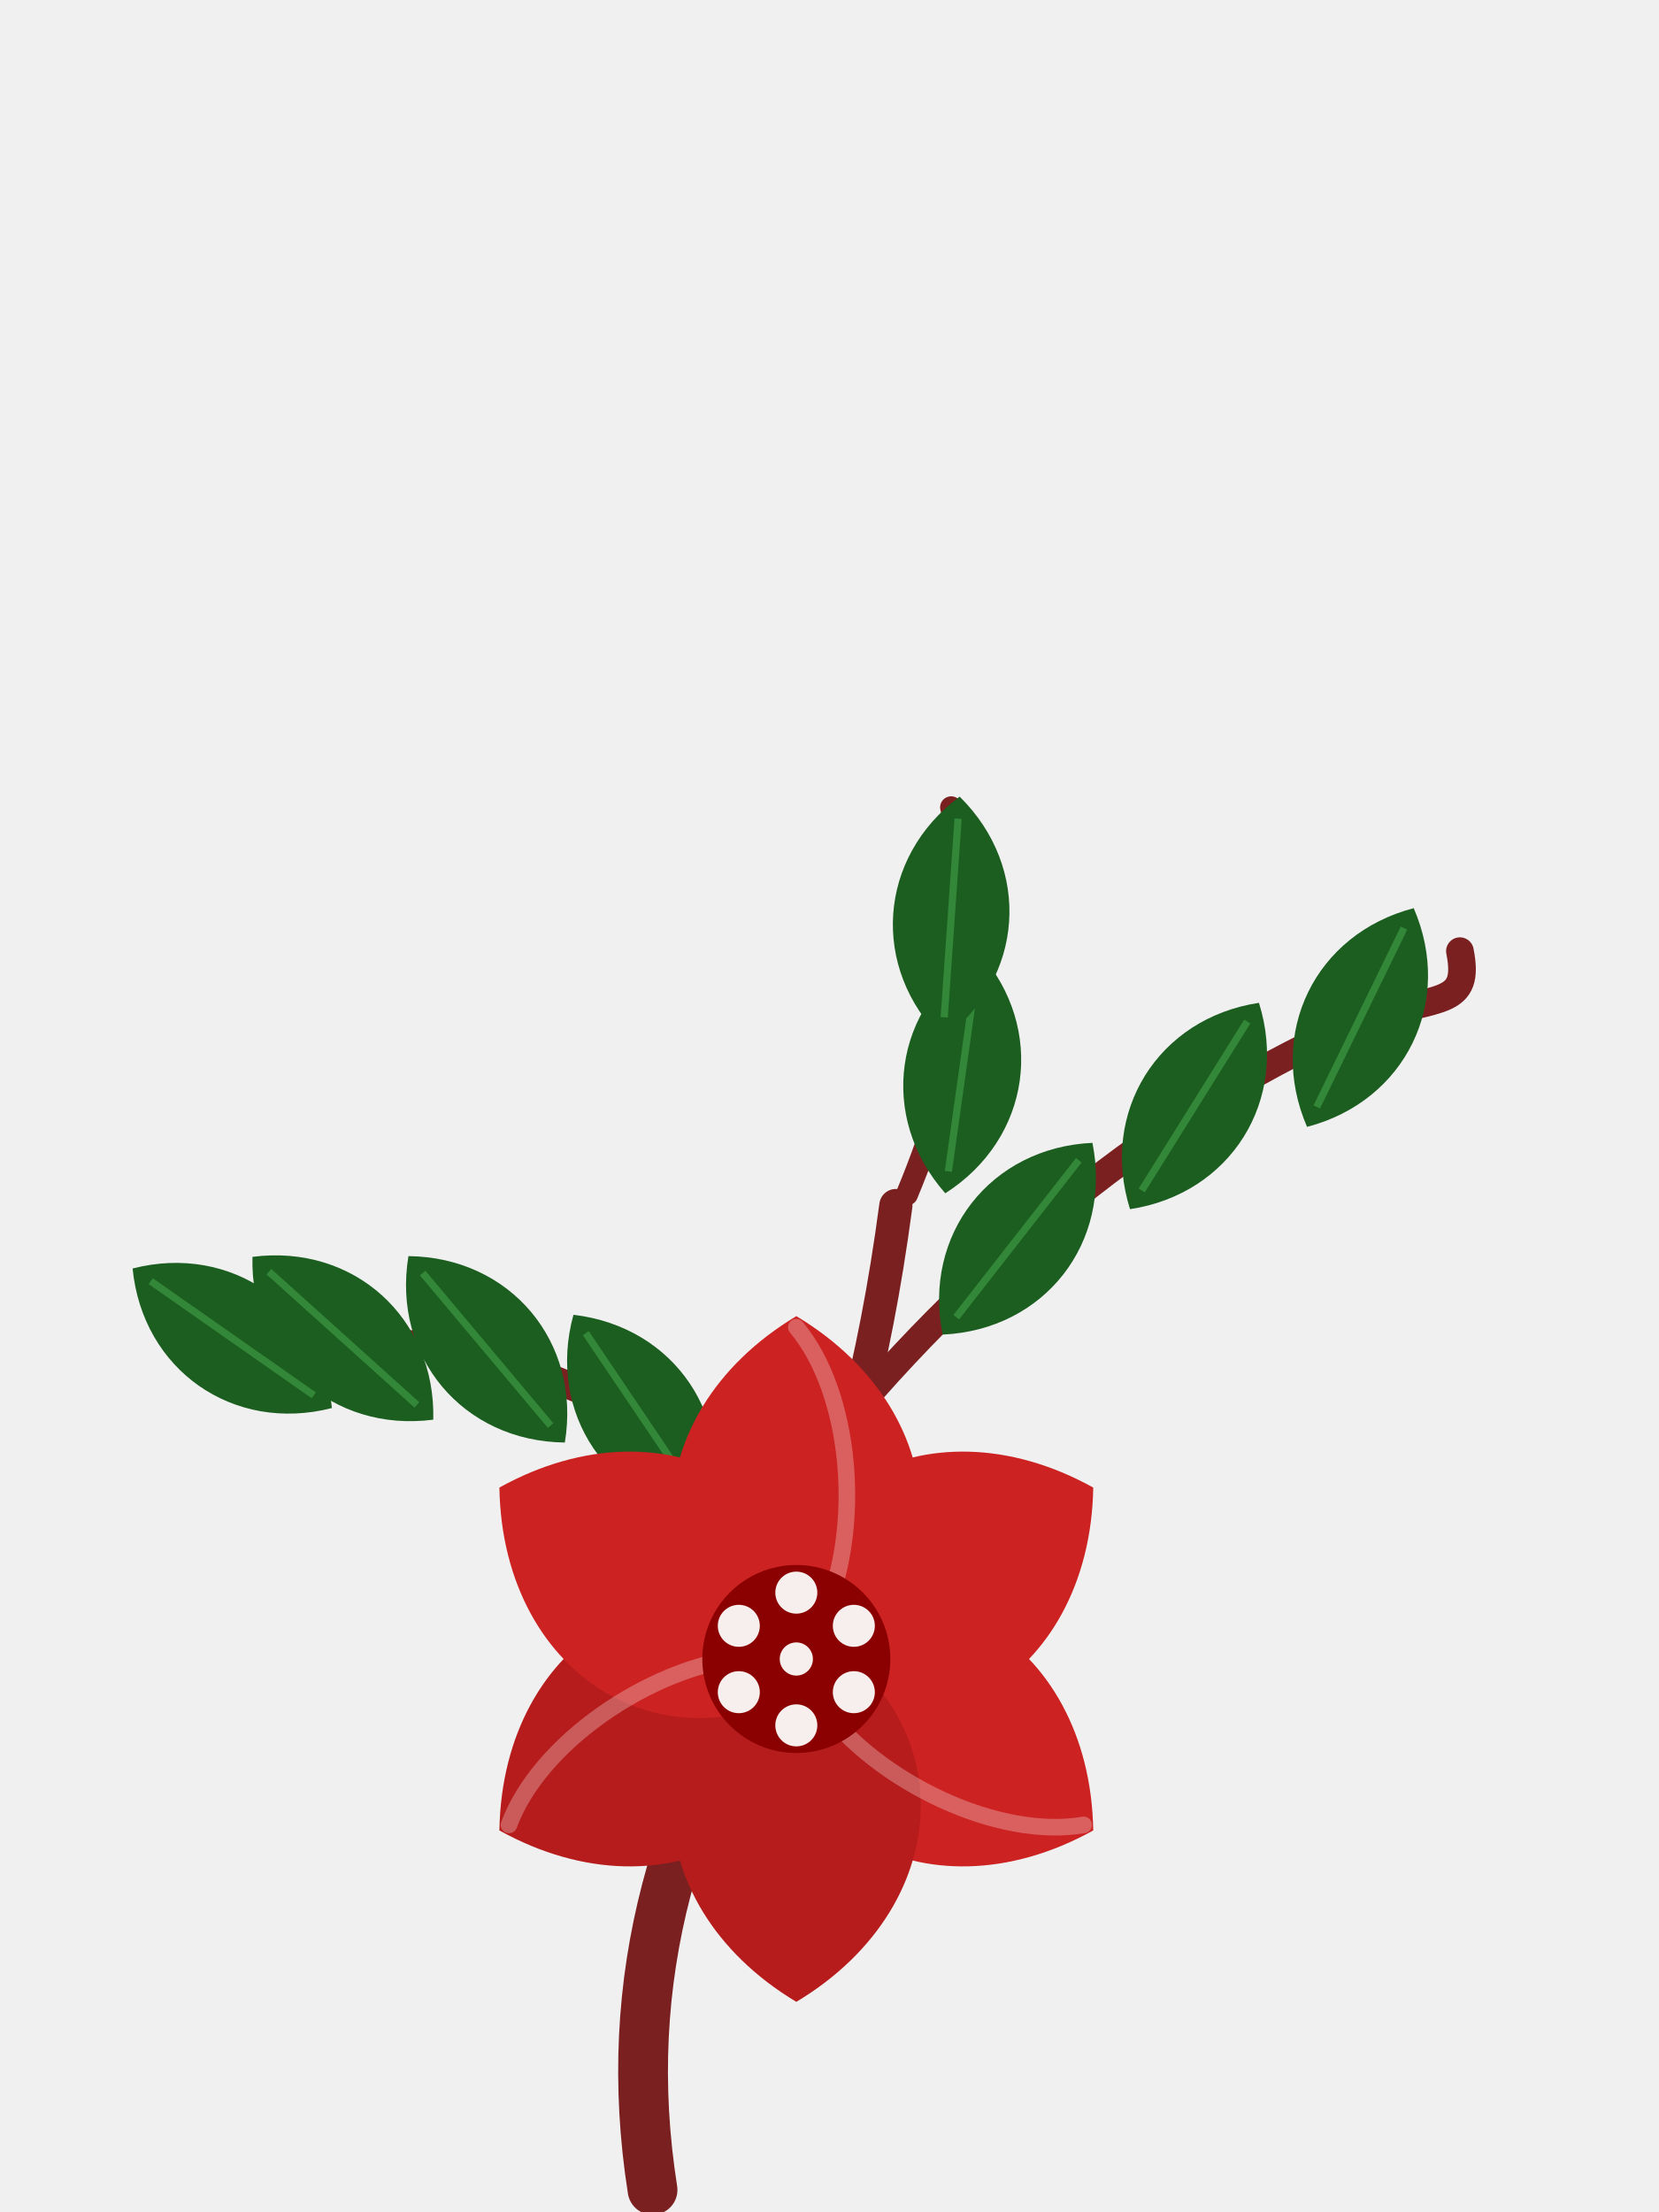
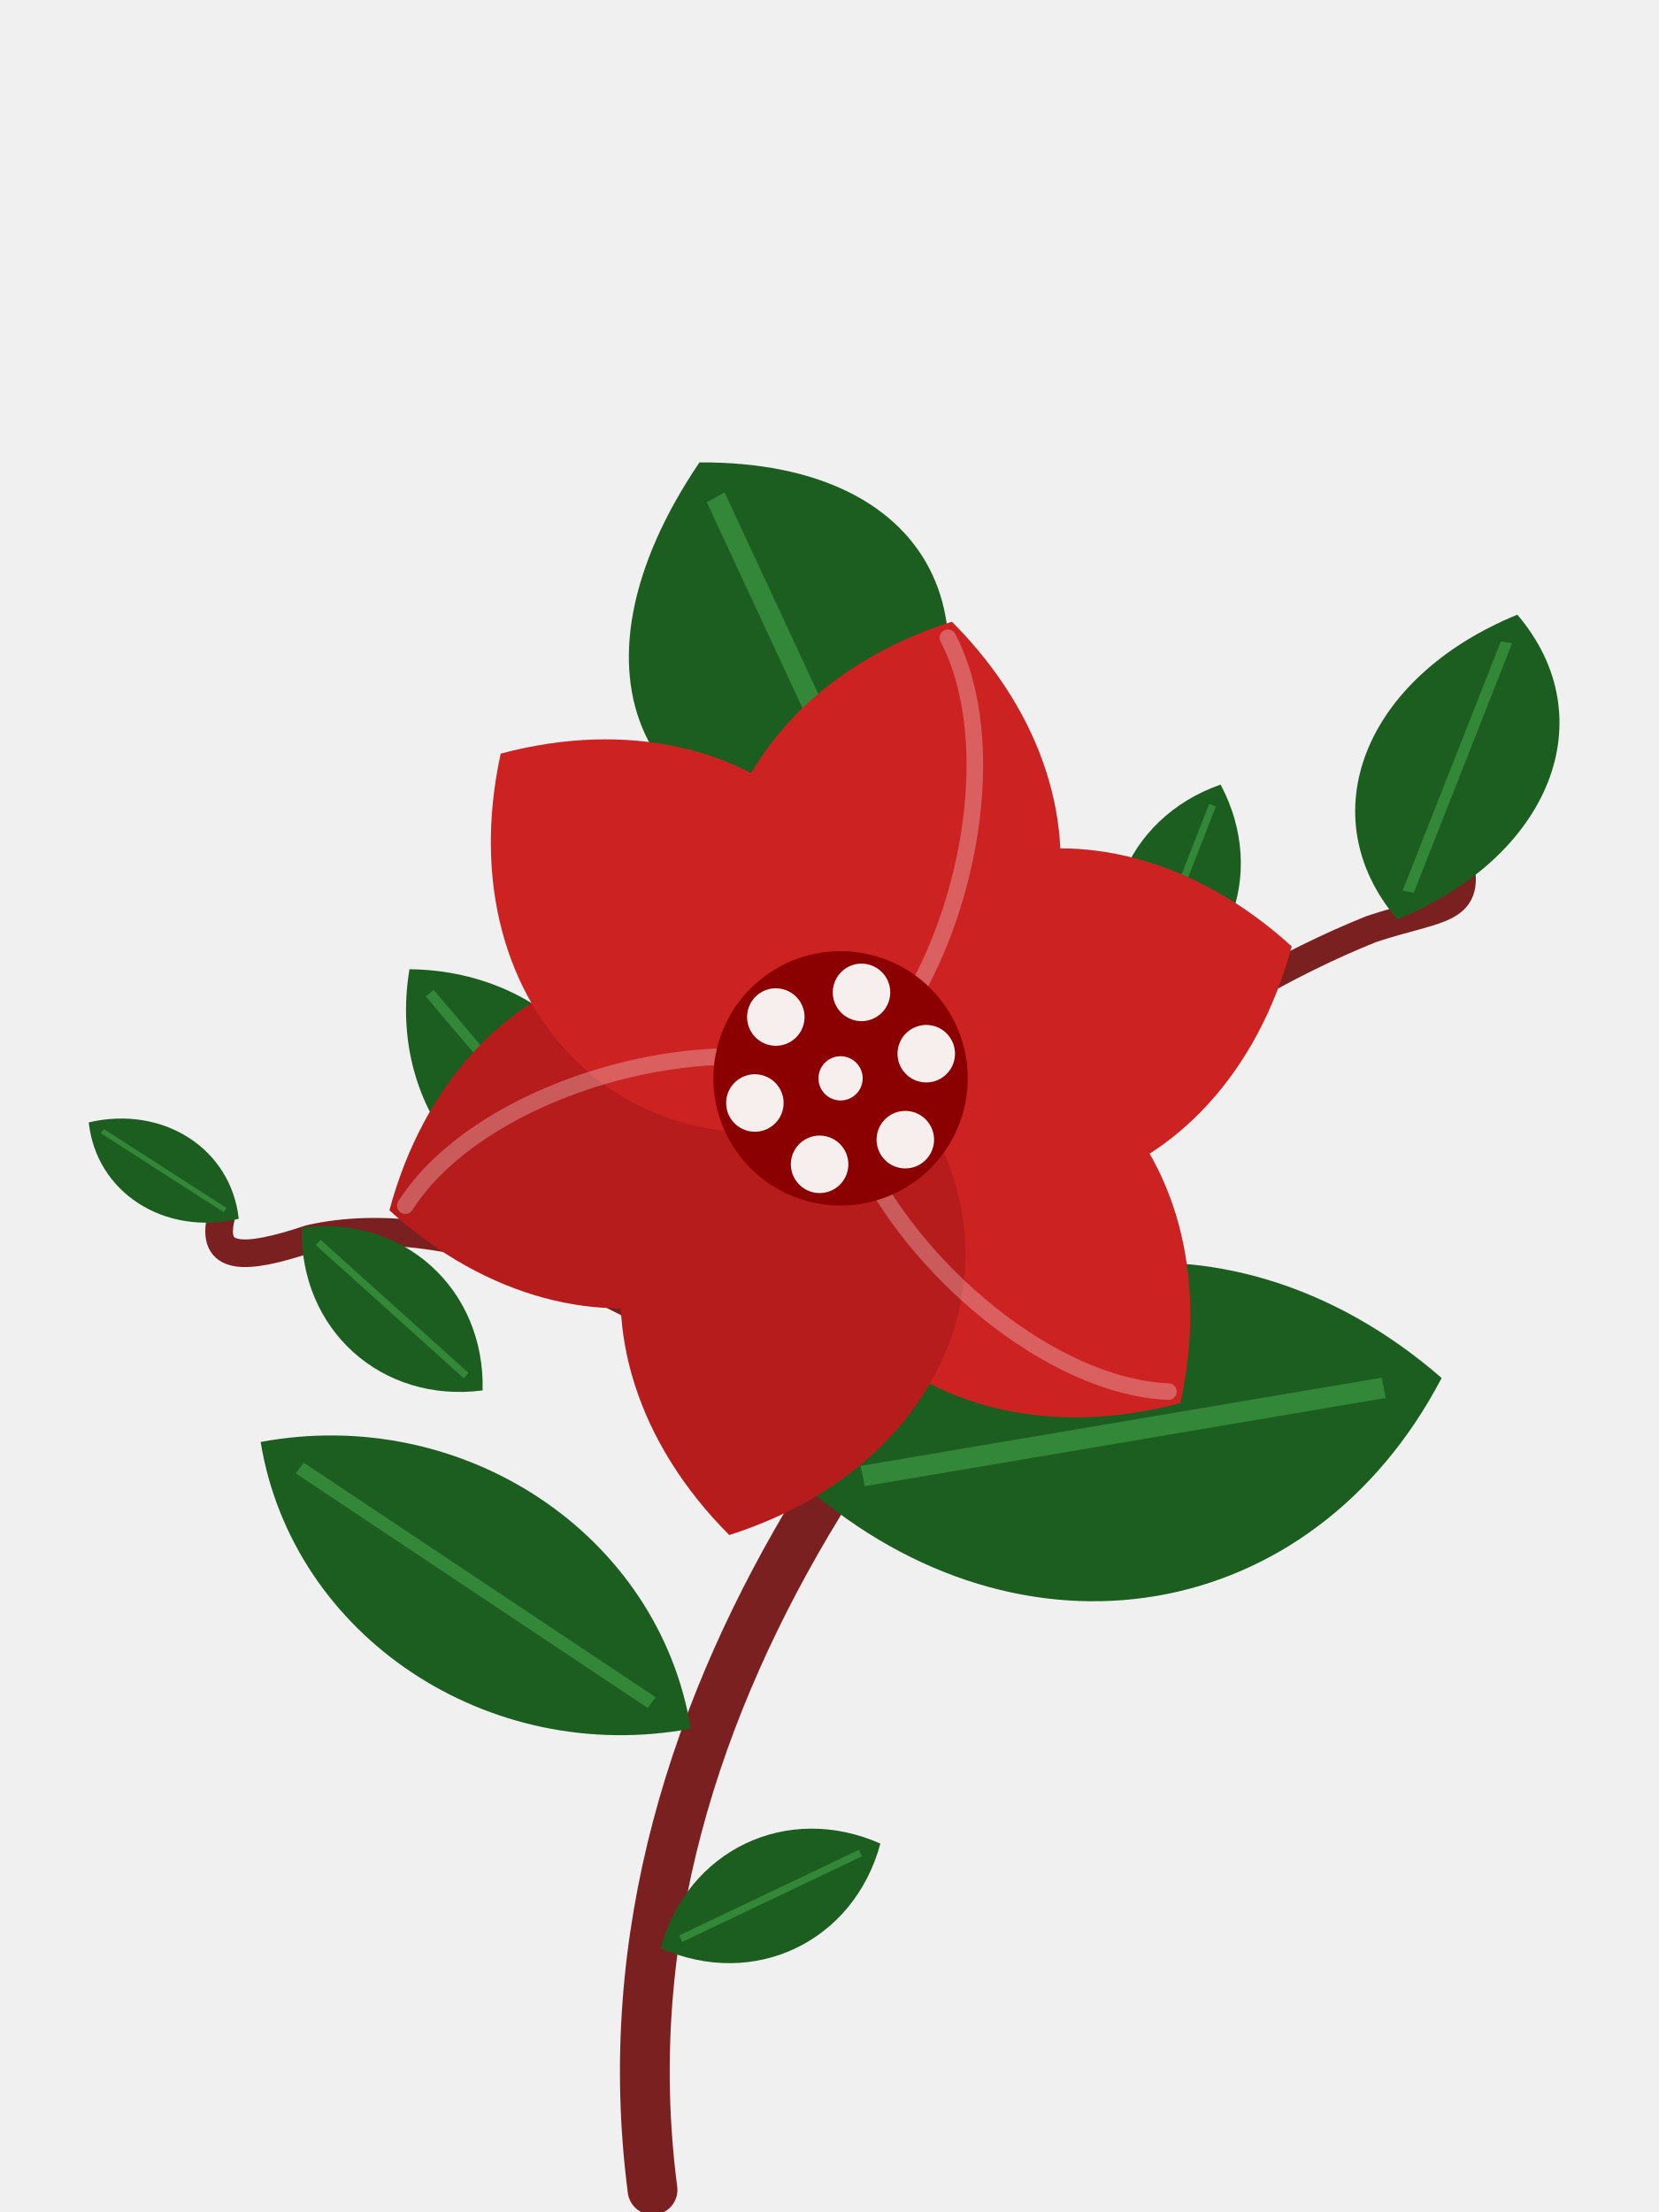
- <svg xmlns="http://www.w3.org/2000/svg" viewBox="0 0 300 400" width="300" height="400">
-   <rect width="300" height="400" fill="none" />
-   <defs>
+ <svg xmlns="http://www.w3.org/2000/svg" viewBox="0 0 300 400" width="300" height="400" version="1.1" id="svg31">
+   <rect width="300" height="400" fill="none" id="rect1" />
+   <defs id="defs1">
    <path id="lf" d="M 0,-22 C 14,-10 14,10 0,22 C -14,10 -14,-10 0,-22 Z" />
  </defs>
-   <path d="M 118,396 C 112,358 122,324 144,292" stroke="#7B2020" stroke-width="9" fill="none" stroke-linecap="round" />
-   <path d="M 144,292 C 152,268 158,248 162,218" stroke="#7B2020" stroke-width="6" fill="none" stroke-linecap="round" />
-   <path d="M 146,278 C 120,254 82,238 56,244 C 44,248 38,248 40,240" stroke="#7B2020" stroke-width="5" fill="none" stroke-linecap="round" />
-   <path d="M 152,258 C 182,222 218,196 248,184 C 260,180 266,182 264,172" stroke="#7B2020" stroke-width="5" fill="none" stroke-linecap="round" />
-   <path d="M 164,216 C 174,192 178,168 172,146" stroke="#7B2020" stroke-width="4" fill="none" stroke-linecap="round" />
-   <g transform="translate(116,256) rotate(-34)">
-     <use href="#lf" fill="#1B5E20" />
-     <line x1="0" y1="-18" x2="0" y2="18" stroke="#4CAF50" stroke-width="1.3" opacity="0.5" />
+   <path d="M 118,396 C 112,350 126,308 148,272" stroke="#7B2020" stroke-width="9" fill="none" stroke-linecap="round" id="path1" />
+   <path d="M 148,272 C 150,248 152,222 152,195" stroke="#7B2020" stroke-width="6" fill="none" stroke-linecap="round" id="path2" />
+   <path d="M 148,260 C 120,234 82,218 56,224 C 44,228 38,228 40,220" stroke="#7B2020" stroke-width="5" fill="none" stroke-linecap="round" id="path3" />
+   <path d="M 152,242 C 182,206 218,180 248,168 C 260,164 266,165 264,156" stroke="#7B2020" stroke-width="5" fill="none" stroke-linecap="round" id="path4" />
+   <path d="M 154,192 C 160,168 162,148 158,122" stroke="#7B2020" stroke-width="4" fill="none" stroke-linecap="round" id="path5" />
+   <g transform="rotate(64.5323,-201.844,281.7704)" id="g5">
+     <use href="#lf" fill="#1b5e20" id="use5" />
+     <line x1="0" y1="-18" x2="0" y2="18" stroke="#4caf50" stroke-width="1.3" opacity="0.5" id="line5" />
  </g>
-   <g transform="translate(88,244) rotate(-40)">
-     <use href="#lf" fill="#1B5E20" />
-     <line x1="0" y1="-18" x2="0" y2="18" stroke="#4CAF50" stroke-width="1.3" opacity="0.5" />
+   <g transform="matrix(-0.5660877,-2.825962,2.617539,-0.443293,203.1075,258.9383)" id="g6">
+     <use href="#lf" fill="#1b5e20" id="use6" />
+     <line x1="0" y1="-18" x2="0" y2="18" stroke="#4caf50" stroke-width="1.3" opacity="0.5" id="line6" />
  </g>
-   <g transform="translate(62,242) rotate(-48)">
-     <use href="#lf" fill="#1B5E20" />
-     <line x1="0" y1="-18" x2="0" y2="18" stroke="#4CAF50" stroke-width="1.3" opacity="0.5" />
+   <g transform="matrix(1.105991,-1.497269,1.767802,1.178369,86.02431,286.6769)" id="g7">
+     <use href="#lf" fill="#1b5e20" id="use7" />
+     <line x1="0" y1="-18" x2="0" y2="18" stroke="#4caf50" stroke-width="1.3" opacity="0.5" id="line7" />
  </g>
-   <g transform="translate(42,242) rotate(-55)">
-     <use href="#lf" fill="#1B5E20" />
-     <line x1="0" y1="-18" x2="0" y2="18" stroke="#4CAF50" stroke-width="1.3" opacity="0.5" />
+   <g transform="translate(116,218) rotate(-34)" id="g8">
+     <use href="#lf" fill="#1B5E20" id="use8" />
+     <line x1="0" y1="-18" x2="0" y2="18" stroke="#4CAF50" stroke-width="1.3" opacity="0.5" id="line8" />
  </g>
-   <g transform="translate(184,224) rotate(38)">
-     <use href="#lf" fill="#1B5E20" />
-     <line x1="0" y1="-18" x2="0" y2="18" stroke="#4CAF50" stroke-width="1.3" opacity="0.5" />
+   <g transform="matrix(1.091595,-0.907458,0.9159571,1.081466,94.19579,199.0607)" id="g9">
+     <use href="#lf" fill="#1b5e20" id="use9" />
+     <line x1="0" y1="-18" x2="0" y2="18" stroke="#4caf50" stroke-width="1.3" opacity="0.5" id="line9" />
  </g>
-   <g transform="translate(216,200) rotate(32)">
-     <use href="#lf" fill="#1B5E20" />
-     <line x1="0" y1="-18" x2="0" y2="18" stroke="#4CAF50" stroke-width="1.3" opacity="0.5" />
+   <g transform="rotate(-48,301.2949,38.71024)" id="g10">
+     <use href="#lf" fill="#1b5e20" id="use10" />
+     <line x1="0" y1="-18" x2="0" y2="18" stroke="#4caf50" stroke-width="1.3" opacity="0.5" id="line10" />
  </g>
-   <g transform="translate(246,184) rotate(26)">
-     <use href="#lf" fill="#1B5E20" />
-     <line x1="0" y1="-18" x2="0" y2="18" stroke="#4CAF50" stroke-width="1.3" opacity="0.5" />
+   <g transform="matrix(0.4315945,-0.5659312,0.6163808,0.3962693,29.60843,211.6828)" id="g11">
+     <use href="#lf" fill="#1b5e20" id="use11" />
+     <line x1="0" y1="-18" x2="0" y2="18" stroke="#4caf50" stroke-width="1.3" opacity="0.5" id="line11" />
  </g>
-   <g transform="translate(174,194) rotate(8)">
-     <use href="#lf" fill="#1B5E20" />
-     <line x1="0" y1="-18" x2="0" y2="18" stroke="#4CAF50" stroke-width="1.3" opacity="0.5" />
+   <g transform="translate(184,188) rotate(38)" id="g12">
+     <use href="#lf" fill="#1B5E20" id="use12" />
+     <line x1="0" y1="-18" x2="0" y2="18" stroke="#4CAF50" stroke-width="1.3" opacity="0.5" id="line12" />
  </g>
-   <g transform="translate(172,166) rotate(4)">
-     <use href="#lf" fill="#1B5E20" />
-     <line x1="0" y1="-18" x2="0" y2="18" stroke="#4CAF50" stroke-width="1.3" opacity="0.5" />
+   <g transform="rotate(21.36168,-324.0883,645.0853)" id="g13">
+     <use href="#lf" fill="#1b5e20" id="use13" />
+     <line x1="0" y1="-18" x2="0" y2="18" stroke="#4caf50" stroke-width="1.3" opacity="0.5" id="line13" />
  </g>
-   <g transform="translate(144,300)">
-     <path d="M 0,-62 C 30,-44 30,-8 0,6 C -30,-8 -30,-44 0,-62 Z" fill="#CC2222" transform="rotate(0)" />
-     <path d="M 0,-62 C 30,-44 30,-8 0,6 C -30,-8 -30,-44 0,-62 Z" fill="#CC2222" transform="rotate(60)" />
-     <path d="M 0,-62 C 30,-44 30,-8 0,6 C -30,-8 -30,-44 0,-62 Z" fill="#CC2222" transform="rotate(120)" />
-     <path d="M 0,-62 C 30,-44 30,-8 0,6 C -30,-8 -30,-44 0,-62 Z" fill="#B71C1C" transform="rotate(180)" />
-     <path d="M 0,-62 C 30,-44 30,-8 0,6 C -30,-8 -30,-44 0,-62 Z" fill="#B71C1C" transform="rotate(240)" />
-     <path d="M 0,-62 C 30,-44 30,-8 0,6 C -30,-8 -30,-44 0,-62 Z" fill="#CC2222" transform="rotate(300)" />
-     <path d="M 0,-60 C 10,-48 12,-24 5,-8" stroke="rgba(255,255,255,0.28)" stroke-width="3" fill="none" stroke-linecap="round" transform="rotate(0)" />
-     <path d="M 0,-60 C 10,-48 12,-24 5,-8" stroke="rgba(255,255,255,0.28)" stroke-width="3" fill="none" stroke-linecap="round" transform="rotate(120)" />
-     <path d="M 0,-60 C 10,-48 12,-24 5,-8" stroke="rgba(255,255,255,0.28)" stroke-width="3" fill="none" stroke-linecap="round" transform="rotate(240)" />
-     <circle cx="0" cy="0" r="17" fill="#8B0000" />
-     <circle cx="0" cy="-12" r="3.8" fill="white" opacity="0.93" />
-     <circle cx="10.4" cy="-6" r="3.8" fill="white" opacity="0.93" />
-     <circle cx="10.4" cy="6" r="3.8" fill="white" opacity="0.93" />
-     <circle cx="0" cy="12" r="3.8" fill="white" opacity="0.93" />
-     <circle cx="-10.4" cy="6" r="3.8" fill="white" opacity="0.93" />
-     <circle cx="-10.4" cy="-6" r="3.8" fill="white" opacity="0.93" />
-     <circle cx="0" cy="0" r="3" fill="white" opacity="0.93" />
+   <g transform="matrix(1.559789,0.2616664,-0.4932668,1.25213,263.532,138.7007)" id="g14">
+     <use href="#lf" fill="#1b5e20" id="use14" />
+     <line x1="0" y1="-18" x2="0" y2="18" stroke="#4caf50" stroke-width="1.3" opacity="0.5" id="line14" />
+   </g>
+   <g transform="translate(162,158) rotate(5)" id="g15">
+     <use href="#lf" fill="#1B5E20" id="use15" />
+     <line x1="0" y1="-18" x2="0" y2="18" stroke="#4CAF50" stroke-width="1.3" opacity="0.5" id="line15" />
+   </g>
+   <g transform="matrix(2.474576,-1.372085,0.7340891,1.578726,142.6344,118.3519)" id="g16">
+     <use href="#lf" fill="#1b5e20" id="use16" />
+     <line x1="0" y1="-18" x2="0" y2="18" stroke="#4caf50" stroke-width="1.3" opacity="0.5" id="line16" />
+   </g>
+   <g transform="rotate(13.69656,-735.8403,730.3191)" id="g31">
+     <path d="m 0,-85 c 41,25 41,74 0,93 -41,-19 -41,-68 0,-93 z" fill="#cc2222" id="path16" />
+     <path d="m 0,-85 c 41,25 41,74 0,93 -41,-19 -41,-68 0,-93 z" fill="#cc2222" transform="rotate(60)" id="path17" />
+     <path d="m 0,-85 c 41,25 41,74 0,93 -41,-19 -41,-68 0,-93 z" fill="#cc2222" transform="rotate(120)" id="path18" />
+     <path d="m 0,-85 c 41,25 41,74 0,93 -41,-19 -41,-68 0,-93 z" fill="#b71c1c" transform="scale(-1)" id="path19" />
+     <path d="m 0,-85 c 41,25 41,74 0,93 -41,-19 -41,-68 0,-93 z" fill="#b71c1c" transform="rotate(-120)" id="path20" />
+     <path d="m 0,-85 c 41,25 41,74 0,93 -41,-19 -41,-68 0,-93 z" fill="#cc2222" transform="rotate(-60)" id="path21" />
+     <path d="m 0,-82 c 14,16 16,49 7,71" stroke="rgba(255,255,255,0.28)" stroke-width="3" fill="none" stroke-linecap="round" id="path22" />
+     <path d="m 0,-82 c 14,16 16,49 7,71" stroke="rgba(255,255,255,0.28)" stroke-width="3" fill="none" stroke-linecap="round" transform="rotate(120)" id="path23" />
+     <path d="m 0,-82 c 14,16 16,49 7,71" stroke="rgba(255,255,255,0.28)" stroke-width="3" fill="none" stroke-linecap="round" transform="rotate(-120)" id="path24" />
+     <circle cx="0" cy="0" r="23" fill="#8b0000" id="circle24" />
+     <circle cx="0" cy="-16" r="5.2" fill="#ffffff" opacity="0.93" id="circle25" />
+     <circle cx="14" cy="-8" r="5.2" fill="#ffffff" opacity="0.93" id="circle26" />
+     <circle cx="14" cy="8" r="5.2" fill="#ffffff" opacity="0.93" id="circle27" />
+     <circle cx="0" cy="16" r="5.2" fill="#ffffff" opacity="0.93" id="circle28" />
+     <circle cx="-14" cy="8" r="5.2" fill="#ffffff" opacity="0.93" id="circle29" />
+     <circle cx="-14" cy="-8" r="5.2" fill="#ffffff" opacity="0.93" id="circle30" />
+     <circle cx="0" cy="0" r="4" fill="#ffffff" opacity="0.93" id="circle31" />
  </g>
</svg>
